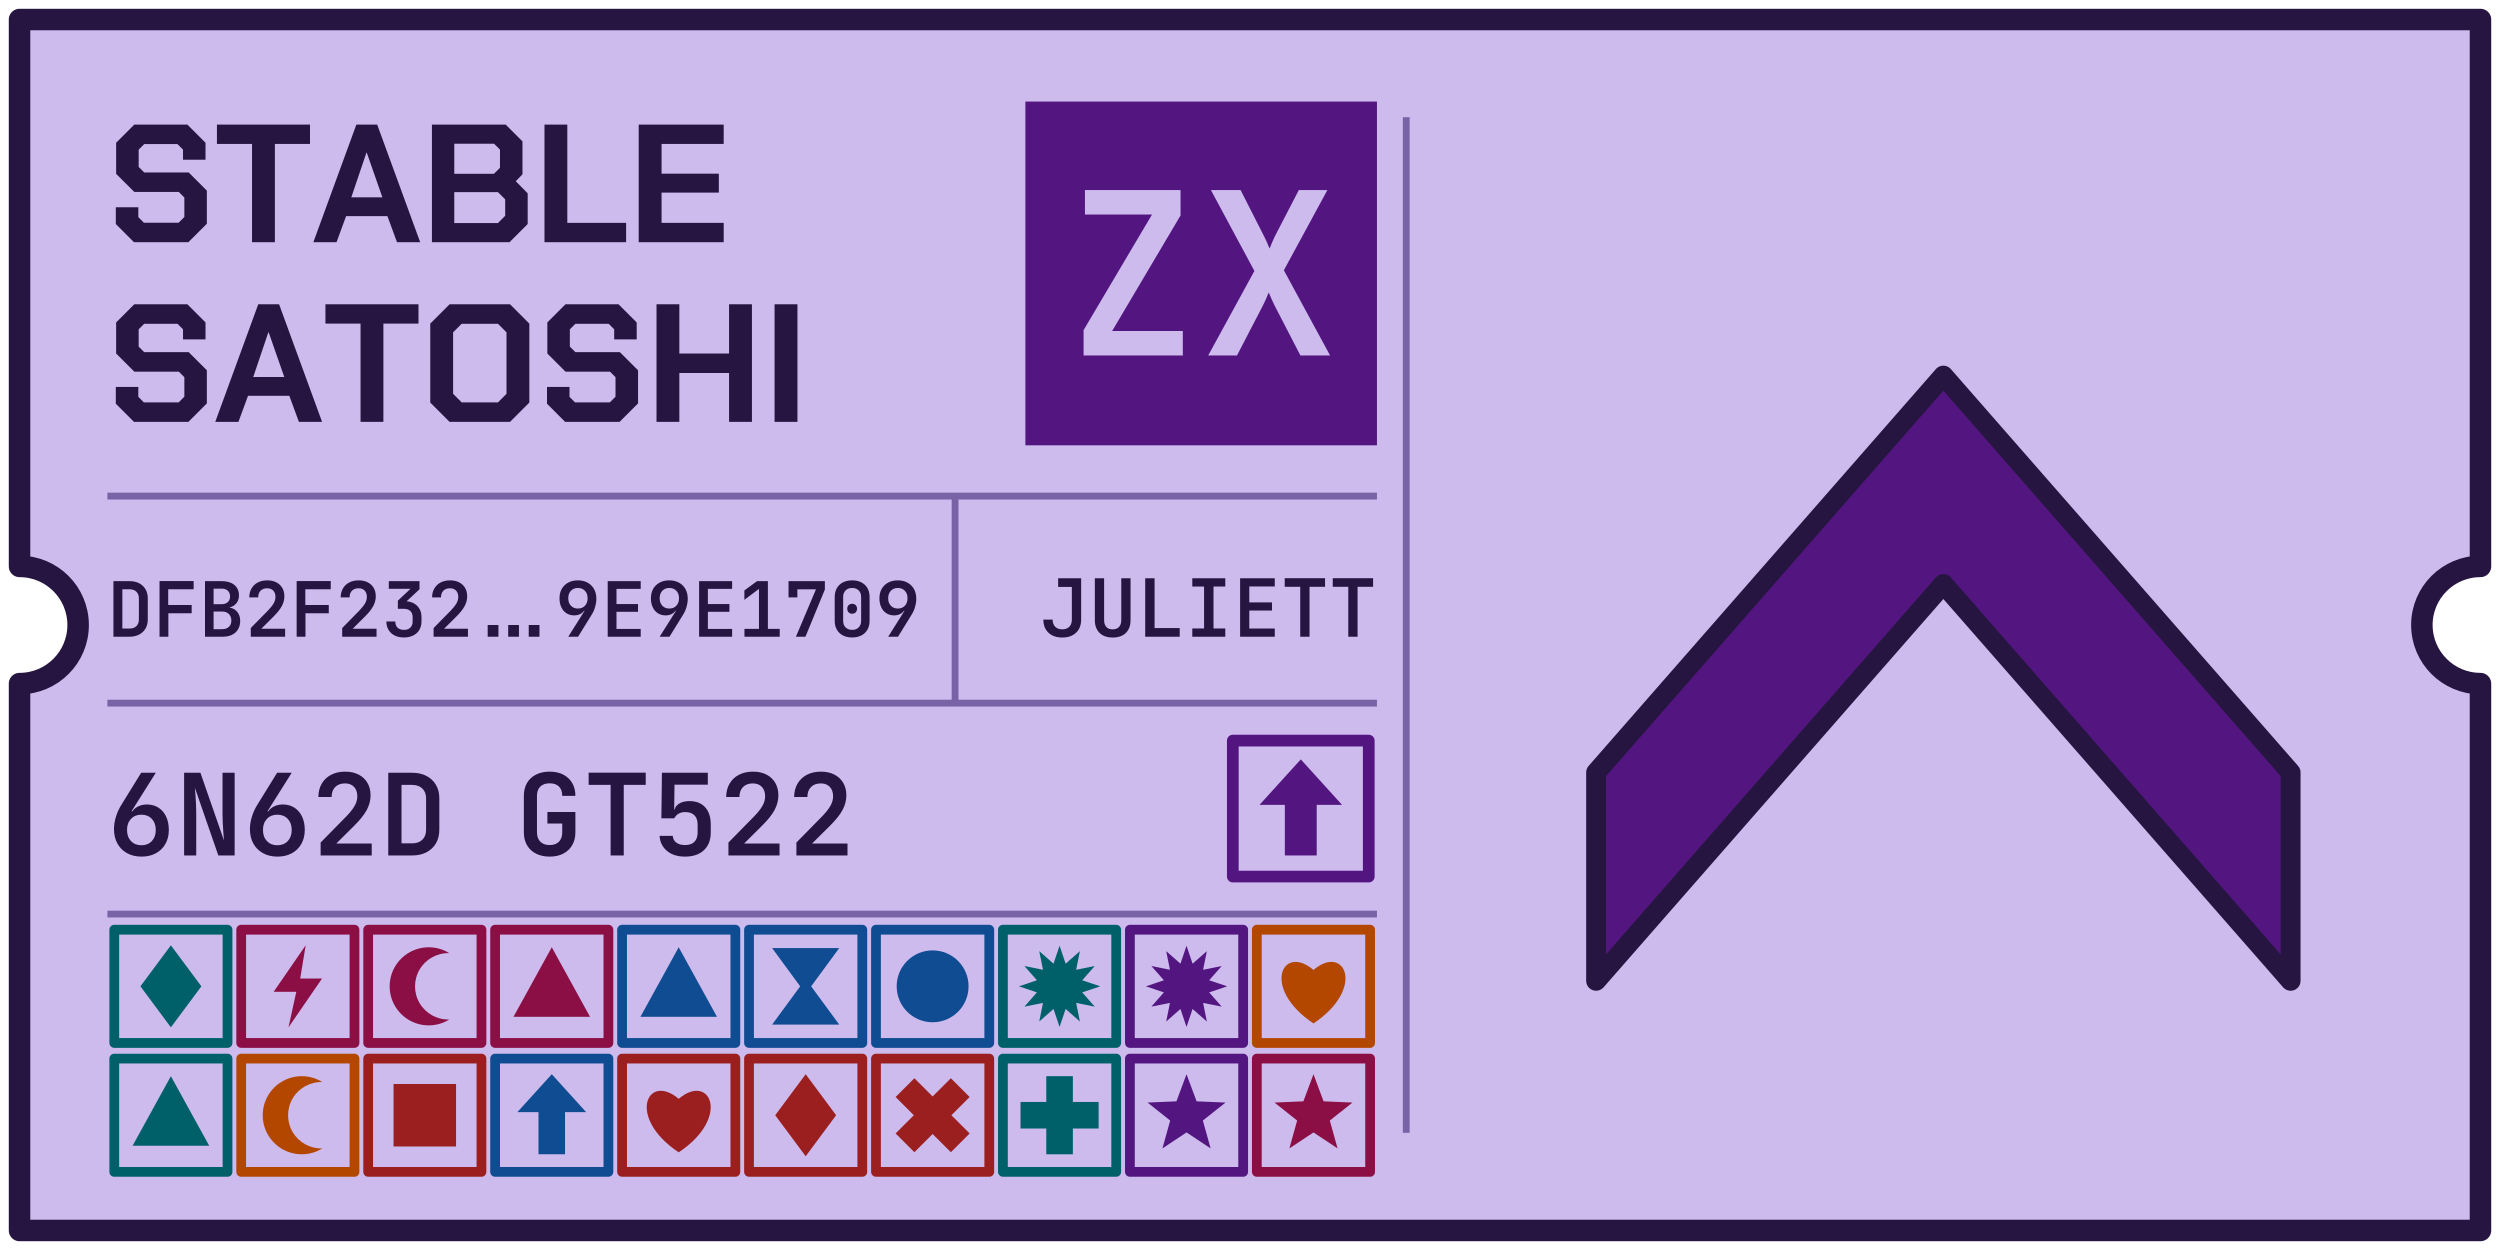
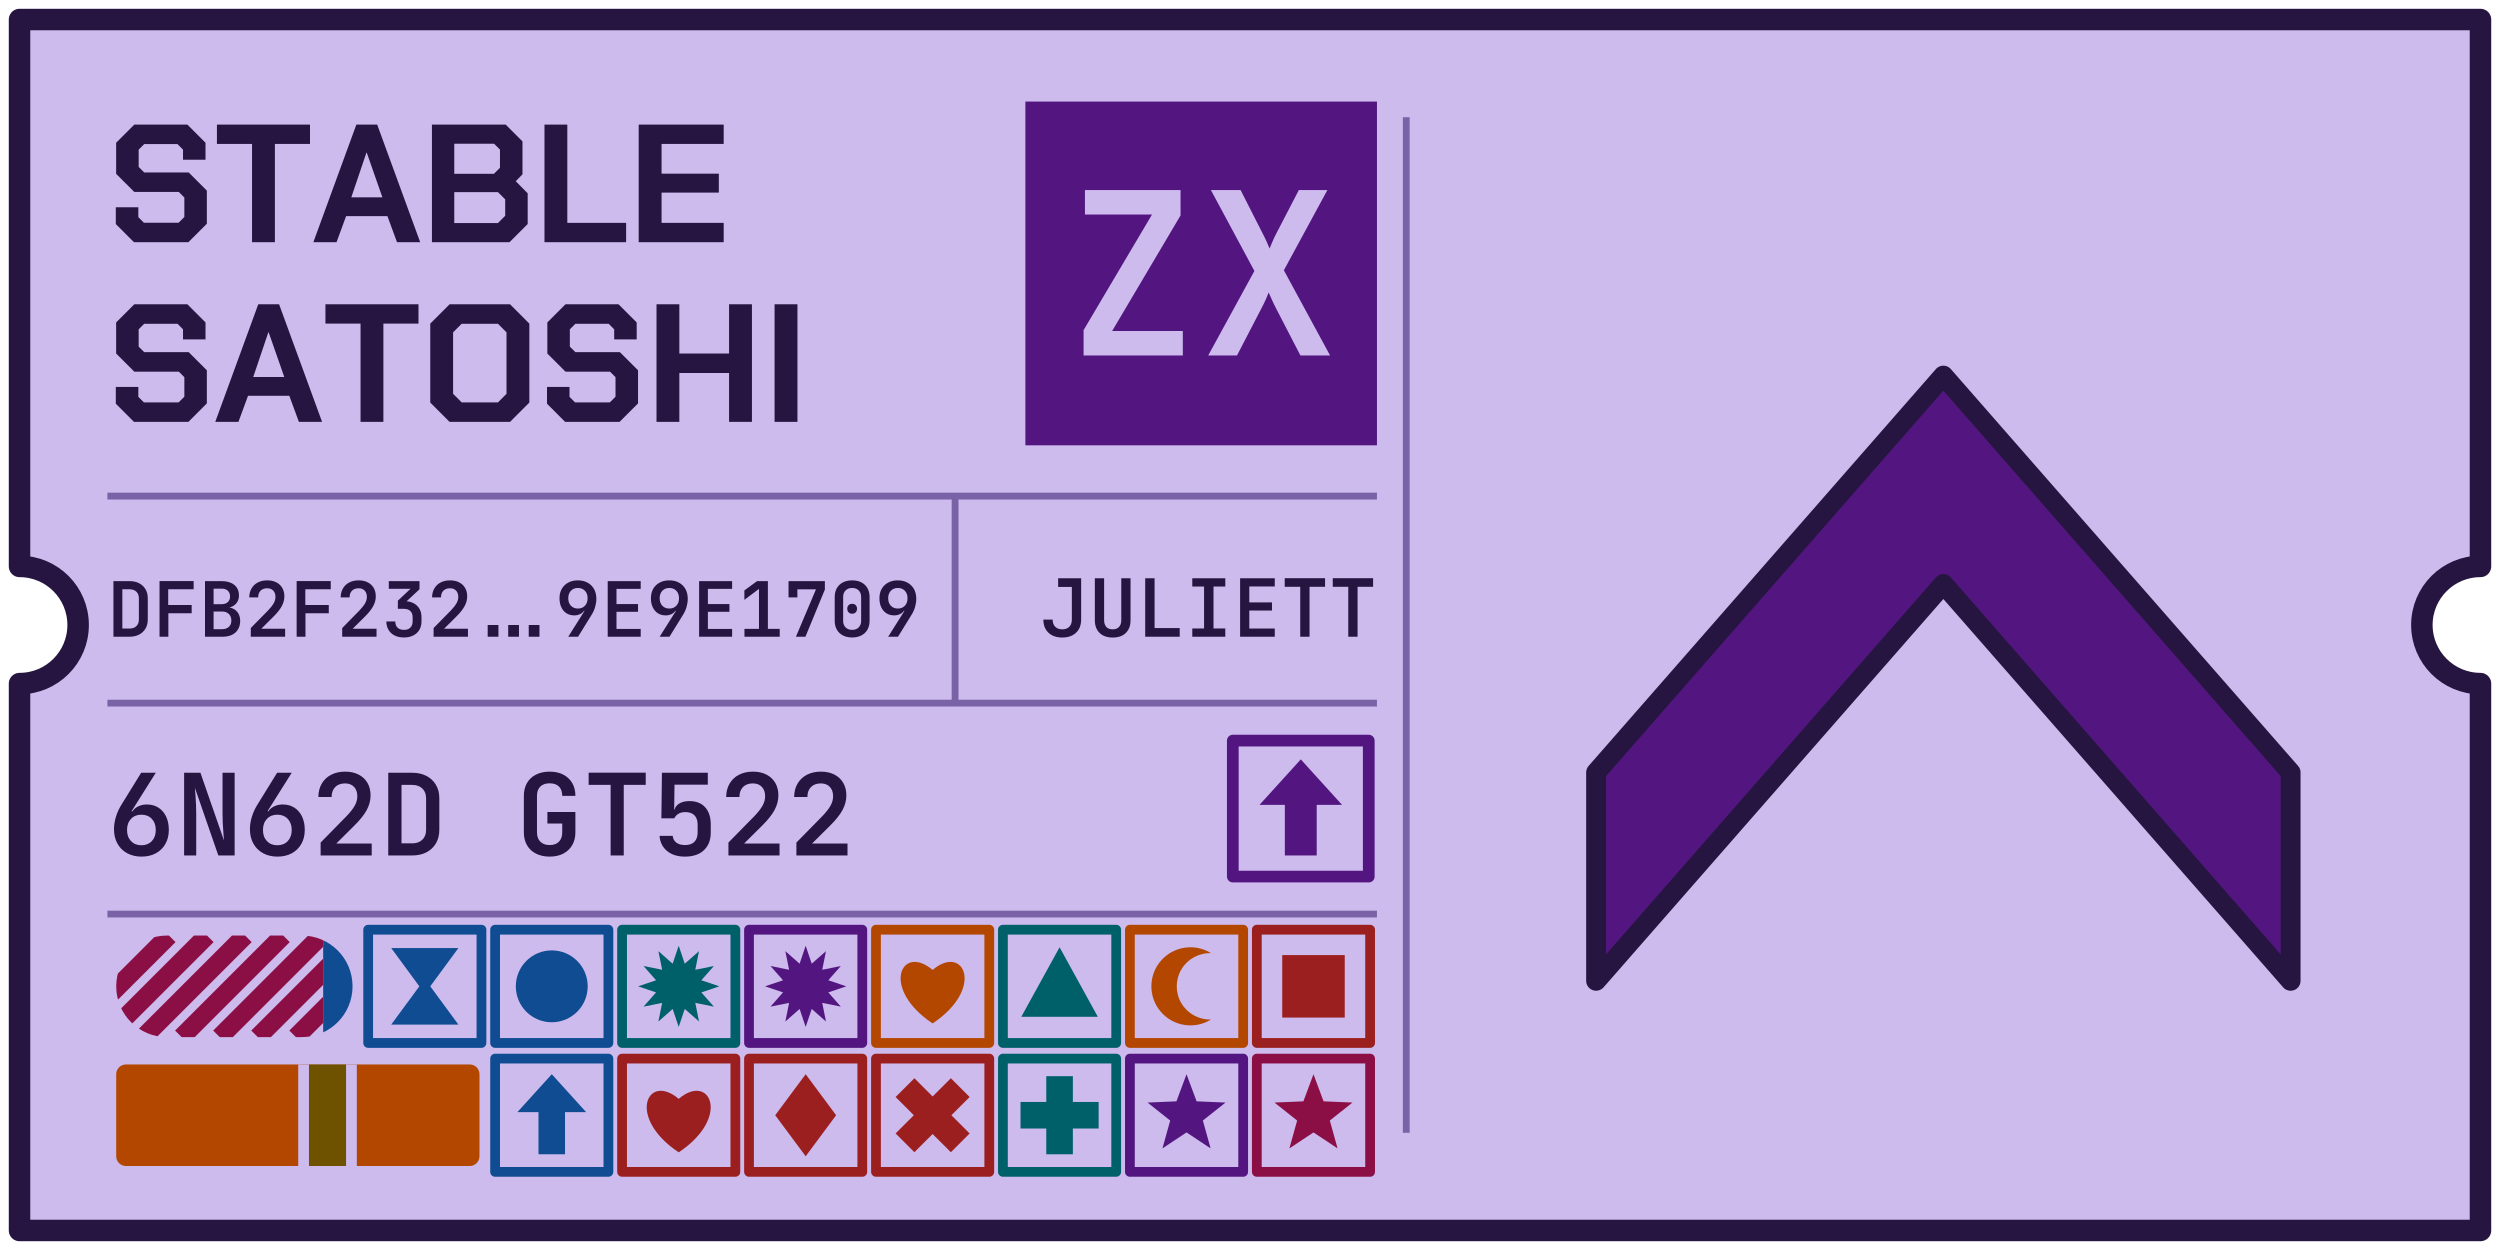
<svg xmlns="http://www.w3.org/2000/svg" viewBox="0 0 960 480" width="256" height="128">
  <defs>
    <clipPath id="c0">
      <path d="M7.5 7.5L952.5 7.5L952.5 7.5L952.5 217.5L952.5 217.5C940.07 217.5 930 227.57 930 240C930 252.43 940.07 262.5 952.5 262.5L952.5 472.5L952.5 472.5L7.5 472.5L7.5 472.5L7.5 262.5L7.5 262.5C19.93 262.5 30 252.43 30 240C30 227.57 19.93 217.5 7.5 217.5L7.5 7.5Z" />
    </clipPath>
    <clipPath id="c1">
      <path d="M540 0L952.5 0L952.5 480L540 480Z" />
+     </clipPath>
+     <clipPath id="c2">
+       <path d="M64.12 359.25L115.88 359.25L115.88 359.25C126.64 359.25 135.38 367.98 135.38 378.75L135.38 378.75L135.38 378.75C135.38 389.52 126.64 398.25 115.88 398.25L64.12 398.25L64.12 398.25C53.36 398.25 44.63 389.52 44.63 378.75L44.62 378.75L44.63 378.75C44.63 367.98 53.36 359.25 64.12 359.25Z" />
+     </clipPath>
+     <clipPath id="c3">
+       <path d="M44.62 359.25L124.1 359.25L124.1 398.25L44.62 398.25Z" />
+     </clipPath>
+     <clipPath id="c4">
+       <path d="M48.38 408.75L180.38 408.75L180.38 408.75C182.45 408.75 184.12 410.43 184.12 412.5L184.12 444L184.12 444C184.12 446.07 182.45 447.75 180.38 447.75L48.38 447.75L48.38 447.75C46.3 447.75 44.62 446.07 44.62 444L44.62 412.5L44.62 412.5C44.62 410.43 46.3 408.75 48.38 408.75Z" />
    </clipPath>
  </defs>
  <path d="M7.5 7.5L952.5 7.5L952.5 7.5L952.5 217.5L952.5 217.5C940.07 217.5 930 227.57 930 240C930 252.43 940.07 262.5 952.5 262.5L952.5 472.5L952.5 472.5L7.5 472.5L7.5 472.5L7.5 262.5L7.5 262.5C19.93 262.5 30 252.43 30 240C30 227.57 19.93 217.5 7.5 217.5L7.5 7.5Z" fill="#CDBBEE" />
  <g clip-path="url(#c0)">
    <g clip-path="url(#c1)" />
  </g>
  <path d="M612.9 296.62L746.25 144.23L879.6 296.62L879.6 376.63L746.25 224.24L612.9 376.63Z" fill="#531680" />
  <path d="M612.9 296.62L746.25 144.23L879.6 296.62L879.6 376.63L746.25 224.24L612.9 376.63Z" fill="none" stroke="#261540" stroke-width="7.62" stroke-linecap="round" stroke-linejoin="round" />
  <path d="M540 45L540 435" fill="none" stroke="#7A62A6" stroke-width="2.62" stroke-linejoin="round" />
  <path d="M44.47 86.03L44.47 79.58L53.12 79.58L53.12 83.39L55.25 85.52L68.6 85.52L70.79 83.32L70.79 75.84L68.66 73.71L51.57 73.71L44.6 66.75L44.6 54.82L51.57 47.85L71.95 47.85L78.92 54.82L78.92 61.33L70.28 61.33L70.28 57.46L68.15 55.33L55.38 55.33L53.25 57.46L53.25 64.1L55.38 66.23L72.47 66.23L79.43 73.2L79.43 85.91L72.34 93L51.44 93ZM96.78 55.27L83.3 55.27L83.3 47.85L119.04 47.85L119.04 55.27L105.56 55.27L105.56 93L96.78 93ZM136.84 47.85L144.84 47.85L161.35 93L152.45 93L148.77 83L132.9 83L129.23 93L120.33 93ZM146.84 75.78L140.84 58.62L140.71 58.62L134.9 75.78ZM165.86 47.85L194.18 47.85L200.63 54.3L200.63 66.94L198.05 69.59L202.63 74.23L202.63 86.03L195.66 93L165.86 93ZM189.66 66.75L191.99 64.43L191.99 57.46L189.73 55.2L174.44 55.2L174.44 66.75ZM191.21 85.65L193.99 82.87L193.99 76.55L191.21 73.78L174.44 73.78L174.44 85.65ZM209.08 47.85L217.85 47.85L217.85 85.58L240.43 85.58L240.43 93L209.08 93ZM245.26 47.85L277.9 47.85L277.9 55.27L254.04 55.27L254.04 66.68L276.03 66.68L276.03 73.97L254.04 73.97L254.04 85.58L277.9 85.58L277.9 93L245.26 93Z" fill="#261540" />
  <path d="M44.47 155.03L44.47 148.58L53.12 148.58L53.12 152.39L55.25 154.52L68.6 154.52L70.79 152.33L70.79 144.84L68.66 142.71L51.57 142.71L44.6 135.75L44.6 123.82L51.57 116.85L71.95 116.85L78.92 123.82L78.92 130.33L70.28 130.33L70.28 126.46L68.15 124.33L55.38 124.33L53.25 126.46L53.25 133.1L55.38 135.23L72.47 135.23L79.43 142.2L79.43 154.91L72.34 162L51.44 162ZM99.17 116.85L107.17 116.85L123.68 162L114.78 162L111.1 152L95.24 152L91.56 162L82.66 162ZM109.17 144.78L103.17 127.62L103.04 127.62L97.24 144.78ZM138.45 124.27L124.97 124.27L124.97 116.85L160.7 116.85L160.7 124.27L147.22 124.27L147.22 162L138.45 162ZM165.22 154.58L165.22 124.27L172.64 116.85L195.86 116.85L203.27 124.27L203.27 154.58L195.86 162L172.64 162ZM191.21 154.52L194.5 151.23L194.5 127.62L191.21 124.33L177.28 124.33L173.99 127.62L173.99 151.23L177.28 154.52ZM210.05 155.03L210.05 148.58L218.69 148.58L218.69 152.39L220.82 154.52L234.17 154.52L236.36 152.33L236.36 144.84L234.23 142.71L217.14 142.71L210.18 135.75L210.18 123.82L217.14 116.85L237.52 116.85L244.49 123.82L244.49 130.33L235.85 130.33L235.85 126.46L233.72 124.33L220.95 124.33L218.82 126.46L218.82 133.1L220.95 135.23L238.04 135.23L245.01 142.2L245.01 154.91L237.91 162L217.01 162ZM252.1 116.85L260.87 116.85L260.87 135.75L279.96 135.75L279.96 116.85L288.74 116.85L288.74 162L279.96 162L279.96 143.23L260.87 143.23L260.87 162L252.1 162ZM297.44 116.85L306.22 116.85L306.22 162L297.44 162Z" fill="#261540" />
  <path d="M393.75 39L528.75 39L528.75 171L393.75 171Z" fill="#531680" />
  <path d="M416.1 136.5L416.1 126.76L442.37 82.39L416.62 82.39L416.62 72.99L453.33 72.99L453.33 82.73L427.06 127.1L454.2 127.1L454.2 136.5ZM463.95 136.5L481.69 104.05L464.99 72.99L476.39 72.99L484.83 89.61Q485.7 91.26 486.44 92.91Q487.18 94.57 487.52 95.44Q487.87 94.57 488.57 92.91Q489.26 91.26 490.13 89.61L498.75 72.99L509.71 72.99L493 103.79L510.75 136.5L499.36 136.5L489.96 118.32Q489.09 116.66 488.35 114.97Q487.61 113.27 487.18 112.31Q486.83 113.27 486.09 114.92Q485.35 116.58 484.48 118.23L475 136.5Z" fill="#CDBBEE" />
  <path d="M41.25 190.5L528.75 190.5" fill="none" stroke="#7A62A6" stroke-width="2.62" stroke-linejoin="round" />
  <path d="M43.56 244.5L43.56 223.15L49.7 223.15Q51.87 223.15 53.43 223.97Q55 224.79 55.88 226.26Q56.75 227.74 56.75 229.76L56.75 237.86Q56.75 239.88 55.88 241.37Q55 242.86 53.43 243.68Q51.87 244.5 49.7 244.5ZM46.98 241.37L49.7 241.37Q51.4 241.37 52.37 240.43Q53.33 239.5 53.33 237.86L53.33 229.76Q53.33 228.15 52.37 227.21Q51.4 226.28 49.7 226.28L46.98 226.28ZM61.26 244.5L61.26 223.12L74.36 223.12L74.36 226.28L64.59 226.28L64.59 232.33L73.6 232.33L73.6 235.49L64.65 235.49L64.65 244.5ZM78.72 244.5L78.72 223.15L85.12 223.15Q88.2 223.15 89.98 224.61Q91.76 226.07 91.76 228.65Q91.76 230.08 91.12 231.15Q90.48 232.22 89.37 232.8Q88.25 233.39 86.82 233.39L86.82 233.18Q88.4 233.15 89.61 233.77Q90.83 234.38 91.53 235.58Q92.23 236.78 92.23 238.45Q92.23 240.29 91.41 241.66Q90.59 243.04 89.09 243.77Q87.58 244.5 85.51 244.5ZM82.02 241.6L85.27 241.6Q86.91 241.6 87.87 240.73Q88.84 239.85 88.84 238.3Q88.84 236.72 87.87 235.77Q86.91 234.82 85.27 234.82L82.02 234.82ZM82.02 232.01L85.1 232.01Q86.62 232.01 87.48 231.21Q88.34 230.4 88.34 229.03Q88.34 227.62 87.48 226.83Q86.62 226.04 85.12 226.04L82.02 226.04ZM96.3 244.5L96.3 241.17L102.94 234.41Q104.4 232.89 105.09 231.67Q105.78 230.46 105.78 229.23Q105.78 227.68 104.93 226.79Q104.08 225.9 102.62 225.9Q100.98 225.9 100.06 226.83Q99.14 227.77 99.14 229.41L95.71 229.41Q95.74 227.39 96.61 225.93Q97.47 224.46 99.02 223.66Q100.57 222.86 102.65 222.86Q104.63 222.86 106.11 223.62Q107.59 224.38 108.39 225.75Q109.2 227.13 109.2 229Q109.2 230.93 108.2 232.77Q107.21 234.61 104.99 236.81L100.34 241.43L109.49 241.43L109.49 244.5ZM113.91 244.5L113.91 223.12L127.01 223.12L127.01 226.28L117.24 226.28L117.24 232.33L126.25 232.33L126.25 235.49L117.3 235.49L117.3 244.5ZM131.4 244.5L131.4 241.17L138.04 234.41Q139.5 232.89 140.19 231.67Q140.88 230.46 140.88 229.23Q140.88 227.68 140.03 226.79Q139.18 225.9 137.72 225.9Q136.08 225.9 135.16 226.83Q134.24 227.77 134.24 229.41L130.81 229.41Q130.84 227.39 131.71 225.93Q132.57 224.46 134.12 223.66Q135.67 222.86 137.75 222.86Q139.73 222.86 141.21 223.62Q142.69 224.38 143.49 225.75Q144.3 227.13 144.3 229Q144.3 230.93 143.3 232.77Q142.31 234.61 140.09 236.81L135.44 241.43L144.59 241.43L144.59 244.5ZM155.09 244.79Q153.04 244.79 151.54 244.03Q150.03 243.27 149.2 241.88Q148.36 240.49 148.36 238.65L151.79 238.65Q151.79 240.17 152.66 241.02Q153.54 241.87 155.12 241.87Q156.73 241.87 157.59 240.99Q158.45 240.11 158.45 238.65L158.45 237.01Q158.45 235.49 157.58 234.64Q156.7 233.79 155.12 233.79L152.78 233.79L152.78 230.66L157.64 226.1L149.3 226.1L149.3 223.15L161.09 223.15L161.09 226.28L155.15 231.81L155.15 230.84Q158.25 230.84 160.05 232.51Q161.85 234.17 161.85 237.01L161.85 238.65Q161.85 240.49 161.03 241.88Q160.21 243.27 158.67 244.03Q157.14 244.79 155.09 244.79ZM166.5 244.5L166.5 241.17L173.14 234.41Q174.6 232.89 175.29 231.67Q175.98 230.46 175.98 229.23Q175.98 227.68 175.13 226.79Q174.28 225.9 172.82 225.9Q171.18 225.9 170.26 226.83Q169.34 227.77 169.34 229.41L165.91 229.41Q165.94 227.39 166.81 225.93Q167.67 224.46 169.22 223.66Q170.77 222.86 172.85 222.86Q174.83 222.86 176.31 223.62Q177.79 224.38 178.59 225.75Q179.4 227.13 179.4 229Q179.4 230.93 178.4 232.77Q177.41 234.61 175.19 236.81L170.53 241.43L179.69 241.43L179.69 244.5Z" fill="#261540" />
  <path d="M187.27 240L191.4 240L191.4 244.5L187.27 244.5ZM195.15 240L199.28 240L199.28 244.5L195.15 244.5ZM203.03 240L207.15 240L207.15 244.5L203.03 244.5Z" fill="#261540" />
  <path d="M218.21 244.5L224.44 234.61L224.29 234.5Q223.71 235.37 222.71 235.84Q221.72 236.31 220.52 236.31Q218.8 236.31 217.52 235.49Q216.25 234.67 215.55 233.19Q214.85 231.72 214.85 229.73Q214.85 227.65 215.72 226.12Q216.6 224.58 218.2 223.72Q219.79 222.86 221.9 222.86Q224.06 222.86 225.65 223.75Q227.25 224.64 228.13 226.22Q229 227.8 229 229.96Q229 231.48 228.52 233.12Q228.04 234.76 227.1 236.22L221.98 244.5ZM221.92 233.68Q223.59 233.68 224.62 232.6Q225.64 231.51 225.64 229.73Q225.64 227.94 224.62 226.86Q223.59 225.78 221.92 225.78Q220.26 225.78 219.23 226.86Q218.21 227.94 218.21 229.73Q218.21 231.51 219.23 232.6Q220.26 233.68 221.92 233.68ZM233.36 244.5L233.36 223.15L246.03 223.15L246.03 226.13L236.73 226.13L236.73 231.95L245 231.95L245 234.94L236.73 234.94L236.73 241.52L246.03 241.52L246.03 244.5ZM253.31 244.5L259.54 234.61L259.39 234.5Q258.81 235.37 257.81 235.84Q256.82 236.31 255.62 236.31Q253.9 236.31 252.62 235.49Q251.35 234.67 250.65 233.19Q249.95 231.72 249.95 229.73Q249.95 227.65 250.82 226.12Q251.7 224.58 253.3 223.72Q254.89 222.86 257 222.86Q259.16 222.86 260.75 223.75Q262.35 224.64 263.23 226.22Q264.1 227.8 264.1 229.96Q264.1 231.48 263.62 233.12Q263.14 234.76 262.2 236.22L257.08 244.5ZM257.02 233.68Q258.69 233.68 259.72 232.6Q260.74 231.51 260.74 229.73Q260.74 227.94 259.72 226.86Q258.69 225.78 257.02 225.78Q255.36 225.78 254.33 226.86Q253.31 227.94 253.31 229.73Q253.31 231.51 254.33 232.6Q255.36 233.68 257.02 233.68ZM268.46 244.5L268.46 223.15L281.13 223.15L281.13 226.13L271.83 226.13L271.83 231.95L280.1 231.95L280.1 234.94L271.83 234.94L271.83 241.52L281.13 241.52L281.13 244.5ZM285.87 244.5L285.87 241.49L291.45 241.49L291.45 226.13L285.84 230.34L285.84 226.72L290.72 223.15L294.87 223.15L294.87 241.49L299.41 241.49L299.41 244.5ZM305.64 244.5L313.33 226.31L306.19 226.31L306.19 229.41L302.8 229.41L302.8 223.15L316.75 223.15L316.75 226.39L309.29 244.5ZM327.23 244.79Q325.18 244.79 323.67 244Q322.16 243.21 321.35 241.78Q320.53 240.35 320.53 238.45L320.53 229.2Q320.53 227.27 321.35 225.85Q322.16 224.43 323.67 223.64Q325.18 222.86 327.23 222.86Q329.3 222.86 330.79 223.64Q332.29 224.43 333.1 225.85Q333.92 227.27 333.92 229.2L333.92 238.45Q333.92 240.35 333.1 241.78Q332.29 243.21 330.78 244Q329.27 244.79 327.23 244.79ZM327.23 241.87Q328.8 241.87 329.74 240.92Q330.68 239.97 330.68 238.45L330.68 229.2Q330.68 227.68 329.74 226.73Q328.8 225.78 327.23 225.78Q325.65 225.78 324.71 226.73Q323.77 227.68 323.77 229.2L323.77 238.45Q323.77 239.97 324.71 240.92Q325.65 241.87 327.23 241.87ZM327.23 235.67Q326.38 235.67 325.86 235.14Q325.35 234.61 325.35 233.74Q325.35 232.89 325.86 232.38Q326.38 231.86 327.23 231.86Q328.07 231.86 328.59 232.38Q329.1 232.89 329.1 233.74Q329.1 234.61 328.59 235.14Q328.07 235.67 327.23 235.67ZM341.06 244.5L347.29 234.61L347.14 234.5Q346.56 235.37 345.56 235.84Q344.57 236.31 343.37 236.31Q341.65 236.31 340.37 235.49Q339.1 234.67 338.4 233.19Q337.7 231.72 337.7 229.73Q337.7 227.65 338.57 226.12Q339.45 224.58 341.05 223.72Q342.64 222.86 344.75 222.86Q346.91 222.86 348.5 223.75Q350.1 224.64 350.98 226.22Q351.85 227.8 351.85 229.96Q351.85 231.48 351.37 233.12Q350.89 234.76 349.95 236.22L344.83 244.5ZM344.78 233.68Q346.44 233.68 347.47 232.6Q348.49 231.51 348.49 229.73Q348.49 227.94 347.47 226.86Q346.44 225.78 344.78 225.78Q343.11 225.78 342.08 226.86Q341.06 227.94 341.06 229.73Q341.06 231.51 342.08 232.6Q343.11 233.68 344.78 233.68Z" fill="#261540" />
  <path d="M366.75 190.5L366.75 270" fill="none" stroke="#7A62A6" stroke-width="2.62" stroke-linejoin="round" />
  <path d="M407.9 244.81Q404.55 244.81 402.6 242.95Q400.65 241.09 400.65 237.92L404.21 237.92Q404.21 239.67 405.2 240.67Q406.18 241.67 407.9 241.67Q409.62 241.67 410.61 240.69Q411.59 239.7 411.59 237.92L411.59 225.37L406.33 225.37L406.33 222.05L415.16 222.05L415.16 237.92Q415.16 241.12 413.21 242.96Q411.25 244.81 407.9 244.81ZM427.27 244.81Q424.02 244.81 422.22 243.02Q420.42 241.24 420.42 238.17L420.42 222.05L423.98 222.05L423.98 238.13Q423.98 239.8 424.81 240.73Q425.65 241.67 427.27 241.67Q428.87 241.67 429.72 240.73Q430.57 239.8 430.57 238.13L430.57 222.05L434.13 222.05L434.13 238.17Q434.13 241.24 432.35 243.02Q430.57 244.81 427.27 244.81ZM439.76 244.5L439.76 222.05L443.36 222.05L443.36 241.18L453.01 241.18L453.01 244.5ZM457.84 244.5L457.84 241.33L462.36 241.33L462.36 225.22L457.84 225.22L457.84 222.05L470.51 222.05L470.51 225.22L465.99 225.22L465.99 241.33L470.51 241.33L470.51 244.5ZM476.2 244.5L476.2 222.05L489.51 222.05L489.51 225.19L479.73 225.19L479.73 231.31L488.44 231.31L488.44 234.44L479.73 234.44L479.73 241.36L489.51 241.36L489.51 244.5ZM499.29 244.5L499.29 225.34L493.33 225.34L493.33 222.02L508.82 222.02L508.82 225.34L502.86 225.34L502.86 244.5ZM517.74 244.5L517.74 225.34L511.78 225.34L511.78 222.02L527.27 222.02L527.27 225.34L521.31 225.34L521.31 244.5Z" fill="#261540" />
  <path d="M41.25 270L528.75 270" fill="none" stroke="#7A62A6" stroke-width="2.62" stroke-linejoin="round" />
  <path d="M54.34 328.94Q51.17 328.94 48.78 327.61Q46.38 326.28 45.08 323.91Q43.77 321.54 43.77 318.36Q43.77 316.1 44.51 313.67Q45.25 311.23 46.6 309.06L54.21 296.74L59.82 296.74L50.56 311.45L50.78 311.62Q51.65 310.32 53.13 309.62Q54.6 308.92 56.39 308.92Q58.95 308.92 60.85 310.14Q62.74 311.36 63.78 313.54Q64.83 315.71 64.83 318.71Q64.83 321.76 63.52 324.06Q62.22 326.37 59.87 327.65Q57.52 328.94 54.34 328.94ZM54.3 324.58Q56.78 324.58 58.3 322.98Q59.82 321.37 59.82 318.71Q59.82 316.06 58.3 314.45Q56.78 312.84 54.3 312.84Q51.82 312.84 50.3 314.45Q48.78 316.06 48.78 318.71Q48.78 321.37 50.3 322.98Q51.82 324.58 54.3 324.58ZM70.7 328.5L70.7 296.74L76.96 296.74L86.01 322.76Q85.92 321.45 85.77 319.65Q85.62 317.84 85.53 315.91Q85.45 313.97 85.45 312.45L85.45 296.74L90.1 296.74L90.1 328.5L83.84 328.5L74.83 302.49Q74.96 303.66 75.07 305.4Q75.18 307.14 75.27 308.99Q75.35 310.84 75.35 312.4L75.35 328.5ZM106.54 328.94Q103.37 328.94 100.98 327.61Q98.58 326.28 97.28 323.91Q95.97 321.54 95.97 318.36Q95.97 316.1 96.71 313.67Q97.45 311.23 98.8 309.06L106.41 296.74L112.02 296.74L102.76 311.45L102.98 311.62Q103.85 310.32 105.33 309.62Q106.8 308.92 108.59 308.92Q111.15 308.92 113.05 310.14Q114.94 311.36 115.98 313.54Q117.03 315.71 117.03 318.71Q117.03 321.76 115.72 324.06Q114.42 326.37 112.07 327.65Q109.72 328.94 106.54 328.94ZM106.5 324.58Q108.98 324.58 110.5 322.98Q112.02 321.37 112.02 318.71Q112.02 316.06 110.5 314.45Q108.98 312.84 106.5 312.84Q104.02 312.84 102.5 314.45Q100.98 316.06 100.98 318.71Q100.98 321.37 102.5 322.98Q104.02 324.58 106.5 324.58ZM123.12 328.5L123.12 323.54L132.99 313.49Q135.17 311.23 136.19 309.43Q137.21 307.62 137.21 305.79Q137.21 303.49 135.95 302.16Q134.69 300.83 132.51 300.83Q130.08 300.83 128.71 302.23Q127.34 303.62 127.34 306.05L122.25 306.05Q122.29 303.05 123.57 300.88Q124.86 298.7 127.16 297.51Q129.47 296.31 132.56 296.31Q135.51 296.31 137.71 297.44Q139.91 298.57 141.1 300.62Q142.3 302.66 142.3 305.44Q142.3 308.32 140.82 311.06Q139.34 313.8 136.04 317.06L129.12 323.93L142.74 323.93L142.74 328.5ZM149.09 328.5L149.09 296.74L158.22 296.74Q161.44 296.74 163.77 297.96Q166.09 299.18 167.4 301.38Q168.7 303.57 168.7 306.58L168.7 318.63Q168.7 321.63 167.4 323.85Q166.09 326.06 163.77 327.28Q161.44 328.5 158.22 328.5ZM154.18 323.85L158.22 323.85Q160.74 323.85 162.18 322.45Q163.62 321.06 163.62 318.63L163.62 306.58Q163.62 304.18 162.18 302.79Q160.74 301.4 158.22 301.4L154.18 301.4ZM211.07 328.94Q208.07 328.94 205.83 327.8Q203.59 326.67 202.37 324.56Q201.16 322.45 201.16 319.63L201.16 305.62Q201.16 302.75 202.37 300.66Q203.59 298.57 205.83 297.44Q208.07 296.31 211.07 296.31Q214.12 296.31 216.32 297.46Q218.51 298.62 219.73 300.68Q220.95 302.75 220.95 305.62L215.9 305.62Q215.9 303.27 214.64 302.03Q213.38 300.79 211.07 300.79Q208.77 300.79 207.49 302.03Q206.2 303.27 206.2 305.62L206.2 319.63Q206.2 321.93 207.49 323.21Q208.77 324.5 211.07 324.5Q213.38 324.5 214.64 323.21Q215.9 321.93 215.9 319.58L215.9 316.23L210.2 316.23L210.2 311.8L220.95 311.8L220.95 319.63Q220.95 322.45 219.73 324.54Q218.51 326.63 216.32 327.78Q214.12 328.94 211.07 328.94ZM234.48 328.5L234.48 301.4L226.04 301.4L226.04 296.7L247.96 296.7L247.96 301.4L239.52 301.4L239.52 328.5ZM263.01 328.94Q258.79 328.94 256.16 326.78Q253.53 324.63 253.27 320.97L258.31 320.97Q258.49 322.63 259.71 323.56Q260.93 324.5 263.06 324.5Q265.45 324.5 266.67 323.24Q267.89 321.98 267.89 319.71L267.89 316.62Q267.89 314.32 266.67 313.08Q265.45 311.84 263.1 311.84Q261.62 311.84 260.53 312.49Q259.45 313.14 258.92 314.23L253.97 314.23L254.18 296.74L271.8 296.74L271.8 301.31L259.01 301.31L258.88 310.88L260.14 310.88L258.88 312.01Q258.88 309.97 260.47 308.79Q262.06 307.62 264.75 307.62Q268.62 307.62 270.78 309.99Q272.93 312.36 272.93 316.62L272.93 319.71Q272.93 323.98 270.32 326.46Q267.71 328.94 263.01 328.94ZM279.72 328.5L279.72 323.54L289.59 313.49Q291.77 311.23 292.79 309.43Q293.81 307.62 293.81 305.79Q293.81 303.49 292.55 302.16Q291.29 300.83 289.11 300.83Q286.68 300.83 285.31 302.23Q283.94 303.62 283.94 306.05L278.85 306.05Q278.89 303.05 280.17 300.88Q281.46 298.7 283.76 297.51Q286.07 296.31 289.16 296.31Q292.11 296.31 294.31 297.44Q296.51 298.57 297.7 300.62Q298.9 302.66 298.9 305.44Q298.9 308.32 297.42 311.06Q295.94 313.8 292.64 317.06L285.72 323.93L299.34 323.93L299.34 328.5ZM305.82 328.5L305.82 323.54L315.69 313.49Q317.87 311.23 318.89 309.43Q319.91 307.62 319.91 305.79Q319.91 303.49 318.65 302.16Q317.39 300.83 315.21 300.83Q312.78 300.83 311.41 302.23Q310.04 303.62 310.04 306.05L304.95 306.05Q304.99 303.05 306.27 300.88Q307.56 298.7 309.86 297.51Q312.17 296.31 315.26 296.31Q318.21 296.31 320.41 297.44Q322.61 298.57 323.8 300.62Q325 302.66 325 305.44Q325 308.32 323.52 311.06Q322.04 313.8 318.74 317.06L311.82 323.93L325.44 323.93L325.44 328.5Z" fill="#261540" />
  <path d="M473.4 284.4L525.6 284.4L525.6 336.6L473.4 336.6Z" fill="none" stroke="#531680" stroke-width="4.5" stroke-linejoin="round" />
  <path d="M499.5 291.6L515.34 309.06L505.62 309.06L505.62 328.5L493.38 328.5L493.38 309.06L483.66 309.06Z" fill="#531680" />
  <path d="M41.25 351L528.75 351" fill="none" stroke="#7A62A6" stroke-width="2.62" stroke-linejoin="round" />
-   <path d="M43.88 357L87.37 357L87.37 400.5L43.88 400.5Z" fill="none" stroke="#00606A" stroke-width="3.75" stroke-linejoin="round" />
-   <path d="M65.62 363L77.33 378.75L65.62 394.5L53.92 378.75Z" fill="#00606A" />
-   <path d="M92.62 357L136.12 357L136.12 400.5L92.62 400.5Z" fill="none" stroke="#8B0F45" stroke-width="3.75" stroke-linejoin="round" />
-   <path d="M117.38 363L105.08 380.85L113.78 380.85L110.78 394.5L123.67 375.75L115.28 375.75Z" fill="#8B0F45" />
-   <path d="M141.38 357L184.88 357L184.88 400.5L141.38 400.5Z" fill="none" stroke="#8B0F45" stroke-width="3.75" stroke-linejoin="round" />
-   <path d="M172.54 391.49C166.25 395.4 158.06 394.13 153.24 388.51C148.42 382.9 148.42 374.6 153.24 368.99C158.06 363.37 166.25 362.1 172.54 366.01L172.54 366.01C167.89 365.86 163.52 368.25 161.15 372.26C158.78 376.26 158.78 381.24 161.15 385.24C163.52 389.25 167.89 391.64 172.54 391.49Z" fill="#8B0F45" />
-   <path d="M190.12 357L233.63 357L233.63 400.5L190.12 400.5Z" fill="none" stroke="#8B0F45" stroke-width="3.75" stroke-linejoin="round" />
-   <path d="M211.88 363.75L226.57 390.45L197.18 390.45Z" fill="#8B0F45" />
-   <path d="M238.88 357L282.38 357L282.38 400.5L238.88 400.5Z" fill="none" stroke="#0F4C92" stroke-width="3.75" stroke-linejoin="round" />
-   <path d="M260.62 363.75L275.32 390.45L245.93 390.45Z" fill="#0F4C92" />
-   <path d="M287.62 357L331.12 357L331.12 400.5L287.62 400.5Z" fill="none" stroke="#0F4C92" stroke-width="3.75" stroke-linejoin="round" />
-   <path d="M296.48 364.05L322.27 364.05L311.48 378.75L322.27 393.45L296.48 393.45L307.27 378.75Z" fill="#0F4C92" />
-   <path d="M336.38 357L379.88 357L379.88 400.5L336.38 400.5Z" fill="none" stroke="#0F4C92" stroke-width="3.75" stroke-linejoin="round" />
-   <path d="M371.93 378.75C371.93 386.37 365.75 392.55 358.12 392.55C350.5 392.55 344.32 386.37 344.32 378.75C344.32 371.13 350.5 364.95 358.12 364.95C365.75 364.95 371.93 371.13 371.93 378.75" fill="#0F4C92" />
+   <g clip-path="url(#c2)">
+     <path d="M124.1 359.25L135.38 359.25L135.38 398.25L124.1 398.25Z" fill="#0F4C92" />
+     <g clip-path="url(#c3)">
+       <path d="M50.25 359.25L11.25 398.25M64.88 359.25L25.88 398.25M79.5 359.25L40.5 398.25M94.13 359.25L55.13 398.25M108.75 359.25L69.75 398.25M123.38 359.25L84.38 398.25M138 359.25L99 398.25M152.62 359.25L113.62 398.25" fill="none" stroke="#8B0F45" stroke-width="7.12" stroke-linejoin="round" />
+     </g>
+   </g>
+   <path d="M141.38 357L184.88 357L184.88 400.5L141.38 400.5Z" fill="none" stroke="#0F4C92" stroke-width="3.75" stroke-linejoin="round" />
+   <path d="M150.22 364.05L176.03 364.05L165.22 378.75L176.03 393.45L150.22 393.45L161.03 378.75Z" fill="#0F4C92" />
+   <path d="M190.12 357L233.63 357L233.63 400.5L190.12 400.5Z" fill="none" stroke="#0F4C92" stroke-width="3.75" stroke-linejoin="round" />
+   <path d="M225.68 378.75C225.68 386.37 219.5 392.55 211.88 392.55C204.25 392.55 198.07 386.37 198.07 378.75C198.07 371.13 204.25 364.95 211.88 364.95C219.5 364.95 225.68 371.13 225.68 378.75" fill="#0F4C92" />
+   <path d="M238.88 357L282.38 357L282.38 400.5L238.88 400.5Z" fill="none" stroke="#00606A" stroke-width="3.75" stroke-linejoin="round" />
+   <path d="M260.62 363.15L262.95 370.06L268.43 365.24L266.99 372.39L274.13 370.95L269.32 376.42L276.23 378.75L269.32 381.08L274.13 386.55L266.99 385.11L268.43 392.26L262.95 387.44L260.62 394.35L258.3 387.44L252.82 392.26L254.26 385.11L247.12 386.55L251.93 381.08L245.03 378.75L251.93 376.42L247.12 370.95L254.26 372.39L252.82 365.24L258.3 370.06Z" fill="#00606A" />
+   <path d="M287.62 357L331.12 357L331.12 400.5L287.62 400.5Z" fill="none" stroke="#531680" stroke-width="3.75" stroke-linejoin="round" />
+   <path d="M309.38 363.15L311.7 370.06L317.18 365.24L315.74 372.39L322.88 370.95L318.07 376.42L324.98 378.75L318.07 381.08L322.88 386.55L315.74 385.11L317.18 392.26L311.7 387.44L309.38 394.35L307.05 387.44L301.57 392.26L303.01 385.11L295.87 386.55L300.68 381.08L293.77 378.75L300.68 376.42L295.87 370.95L303.01 372.39L301.57 365.24L307.05 370.06Z" fill="#531680" />
+   <path d="M336.38 357L379.88 357L379.88 400.5L336.38 400.5Z" fill="none" stroke="#B34700" stroke-width="3.75" stroke-linejoin="round" />
+   <path d="M358.12 393C337.88 379.5 346.12 362.25 358.12 372.45C370.12 362.25 378.38 379.5 358.12 393Z" fill="#B34700" />
  <path d="M385.12 357L428.62 357L428.62 400.5L385.12 400.5Z" fill="none" stroke="#00606A" stroke-width="3.75" stroke-linejoin="round" />
-   <path d="M406.88 363.15L409.2 370.06L414.68 365.24L413.24 372.39L420.38 370.95L415.57 376.42L422.48 378.75L415.57 381.08L420.38 386.55L413.24 385.11L414.68 392.26L409.2 387.44L406.88 394.35L404.55 387.44L399.07 392.26L400.51 385.11L393.37 386.55L398.18 381.08L391.27 378.75L398.18 376.42L393.37 370.95L400.51 372.39L399.07 365.24L404.55 370.06Z" fill="#00606A" />
-   <path d="M433.88 357L477.38 357L477.38 400.5L433.88 400.5Z" fill="none" stroke="#531680" stroke-width="3.75" stroke-linejoin="round" />
-   <path d="M455.62 363.15L457.95 370.06L463.43 365.24L461.99 372.39L469.13 370.95L464.32 376.42L471.23 378.75L464.32 381.08L469.13 386.55L461.99 385.11L463.43 392.26L457.95 387.44L455.62 394.35L453.3 387.44L447.82 392.26L449.26 385.11L442.12 386.55L446.93 381.08L440.02 378.75L446.93 376.42L442.12 370.95L449.26 372.39L447.82 365.24L453.3 370.06Z" fill="#531680" />
-   <path d="M482.62 357L526.12 357L526.12 400.5L482.62 400.5Z" fill="none" stroke="#B34700" stroke-width="3.75" stroke-linejoin="round" />
-   <path d="M504.38 393C484.12 379.5 492.38 362.25 504.38 372.45C516.38 362.25 524.62 379.5 504.38 393Z" fill="#B34700" />
-   <path d="M43.88 406.5L87.37 406.5L87.37 450L43.88 450Z" fill="none" stroke="#00606A" stroke-width="3.75" stroke-linejoin="round" />
-   <path d="M65.62 413.25L80.33 439.95L50.92 439.95Z" fill="#00606A" />
-   <path d="M92.62 406.5L136.12 406.5L136.12 450L92.62 450Z" fill="none" stroke="#B34700" stroke-width="3.75" stroke-linejoin="round" />
-   <path d="M123.79 440.99C117.5 444.9 109.31 443.63 104.49 438.01C99.67 432.4 99.67 424.1 104.49 418.49C109.31 412.87 117.5 411.6 123.79 415.51L123.79 415.51C119.14 415.36 114.77 417.75 112.4 421.76C110.03 425.76 110.03 430.74 112.4 434.74C114.77 438.75 119.14 441.14 123.79 440.99Z" fill="#B34700" />
-   <path d="M141.38 406.5L184.88 406.5L184.88 450L141.38 450Z" fill="none" stroke="#9C1F1F" stroke-width="3.75" stroke-linejoin="round" />
-   <path d="M151.12 416.25L175.12 416.25L175.12 440.25L151.12 440.25Z" fill="#9C1F1F" />
+   <path d="M406.88 363.75L421.57 390.45L392.18 390.45Z" fill="#00606A" />
+   <path d="M433.88 357L477.38 357L477.38 400.5L433.88 400.5Z" fill="none" stroke="#B34700" stroke-width="3.75" stroke-linejoin="round" />
+   <path d="M465.04 391.49C458.75 395.4 450.56 394.13 445.74 388.51C440.92 382.9 440.92 374.6 445.74 368.99C450.56 363.37 458.75 362.1 465.04 366.01L465.04 366.01C460.39 365.86 456.02 368.25 453.65 372.26C451.28 376.26 451.28 381.24 453.65 385.24C456.02 389.25 460.39 391.64 465.04 391.49Z" fill="#B34700" />
+   <path d="M482.62 357L526.12 357L526.12 400.5L482.62 400.5Z" fill="none" stroke="#9C1F1F" stroke-width="3.75" stroke-linejoin="round" />
+   <path d="M492.38 366.75L516.38 366.75L516.38 390.75L492.38 390.75Z" fill="#9C1F1F" />
+   <g clip-path="url(#c4)">
+     <path d="M44.62 408.75L184.12 408.75L184.12 447.75L44.62 447.75Z" fill="#B34700" />
+     <path d="M114.52 408.75L137.02 408.75L137.02 447.75L114.52 447.75Z" fill="#CDBBEE" />
+     <path d="M118.64 408.75L132.89 408.75L132.89 447.75L118.64 447.75Z" fill="#6E5200" />
+   </g>
  <path d="M190.12 406.5L233.63 406.5L233.63 450L190.12 450Z" fill="none" stroke="#0F4C92" stroke-width="3.75" stroke-linejoin="round" />
  <path d="M211.88 412.5L225.07 427.05L216.97 427.05L216.97 443.25L206.78 443.25L206.78 427.05L198.68 427.05Z" fill="#0F4C92" />
  <path d="M238.88 406.5L282.38 406.5L282.38 450L238.88 450Z" fill="none" stroke="#9C1F1F" stroke-width="3.75" stroke-linejoin="round" />
  <path d="M260.62 442.5C240.38 429 248.62 411.75 260.62 421.95C272.62 411.75 280.88 429 260.62 442.5Z" fill="#9C1F1F" />
  <path d="M287.62 406.5L331.12 406.5L331.12 450L287.62 450Z" fill="none" stroke="#9C1F1F" stroke-width="3.75" stroke-linejoin="round" />
  <path d="M309.38 412.5L321.07 428.25L309.38 444L297.68 428.25Z" fill="#9C1F1F" />
  <path d="M336.38 406.5L379.88 406.5L379.88 450L336.38 450Z" fill="none" stroke="#9C1F1F" stroke-width="3.75" stroke-linejoin="round" />
  <path d="M365.13 414.04L372.34 421.25L365.34 428.25L372.34 435.25L365.13 442.46L358.12 435.46L351.12 442.46L343.91 435.25L350.91 428.25L343.91 421.25L351.12 414.04L358.12 421.04Z" fill="#9C1F1F" />
  <path d="M385.12 406.5L428.62 406.5L428.62 450L385.12 450Z" fill="none" stroke="#00606A" stroke-width="3.75" stroke-linejoin="round" />
  <path d="M401.77 413.25L411.98 413.25L411.98 423.15L421.88 423.15L421.88 433.35L411.98 433.35L411.98 443.25L401.77 443.25L401.77 433.35L391.88 433.35L391.88 423.15L401.77 423.15Z" fill="#00606A" />
  <path d="M433.88 406.5L477.38 406.5L477.38 450L433.88 450Z" fill="none" stroke="#531680" stroke-width="3.75" stroke-linejoin="round" />
  <path d="M455.62 412.5L459.5 422.91L470.6 423.38L461.9 430.29L464.88 440.99L455.62 434.85L446.37 440.99L449.35 430.29L440.65 423.38L451.75 422.91Z" fill="#531680" />
  <path d="M482.62 406.5L526.12 406.5L526.12 450L482.62 450Z" fill="none" stroke="#8B0F45" stroke-width="3.75" stroke-linejoin="round" />
  <path d="M504.38 412.5L508.25 422.91L519.35 423.38L510.65 430.29L513.63 440.99L504.38 434.85L495.12 440.99L498.1 430.29L489.4 423.38L500.5 422.91Z" fill="#8B0F45" />
  <path d="M7.5 7.5L952.5 7.5L952.5 7.5L952.5 217.5L952.5 217.5C940.07 217.5 930 227.57 930 240C930 252.43 940.07 262.5 952.5 262.5L952.5 472.5L952.5 472.5L7.5 472.5L7.5 472.5L7.5 262.5L7.5 262.5C19.93 262.5 30 252.43 30 240C30 227.57 19.93 217.5 7.5 217.5L7.5 7.5Z" fill="none" stroke="#261540" stroke-width="8.25" stroke-linejoin="round" />
</svg>
